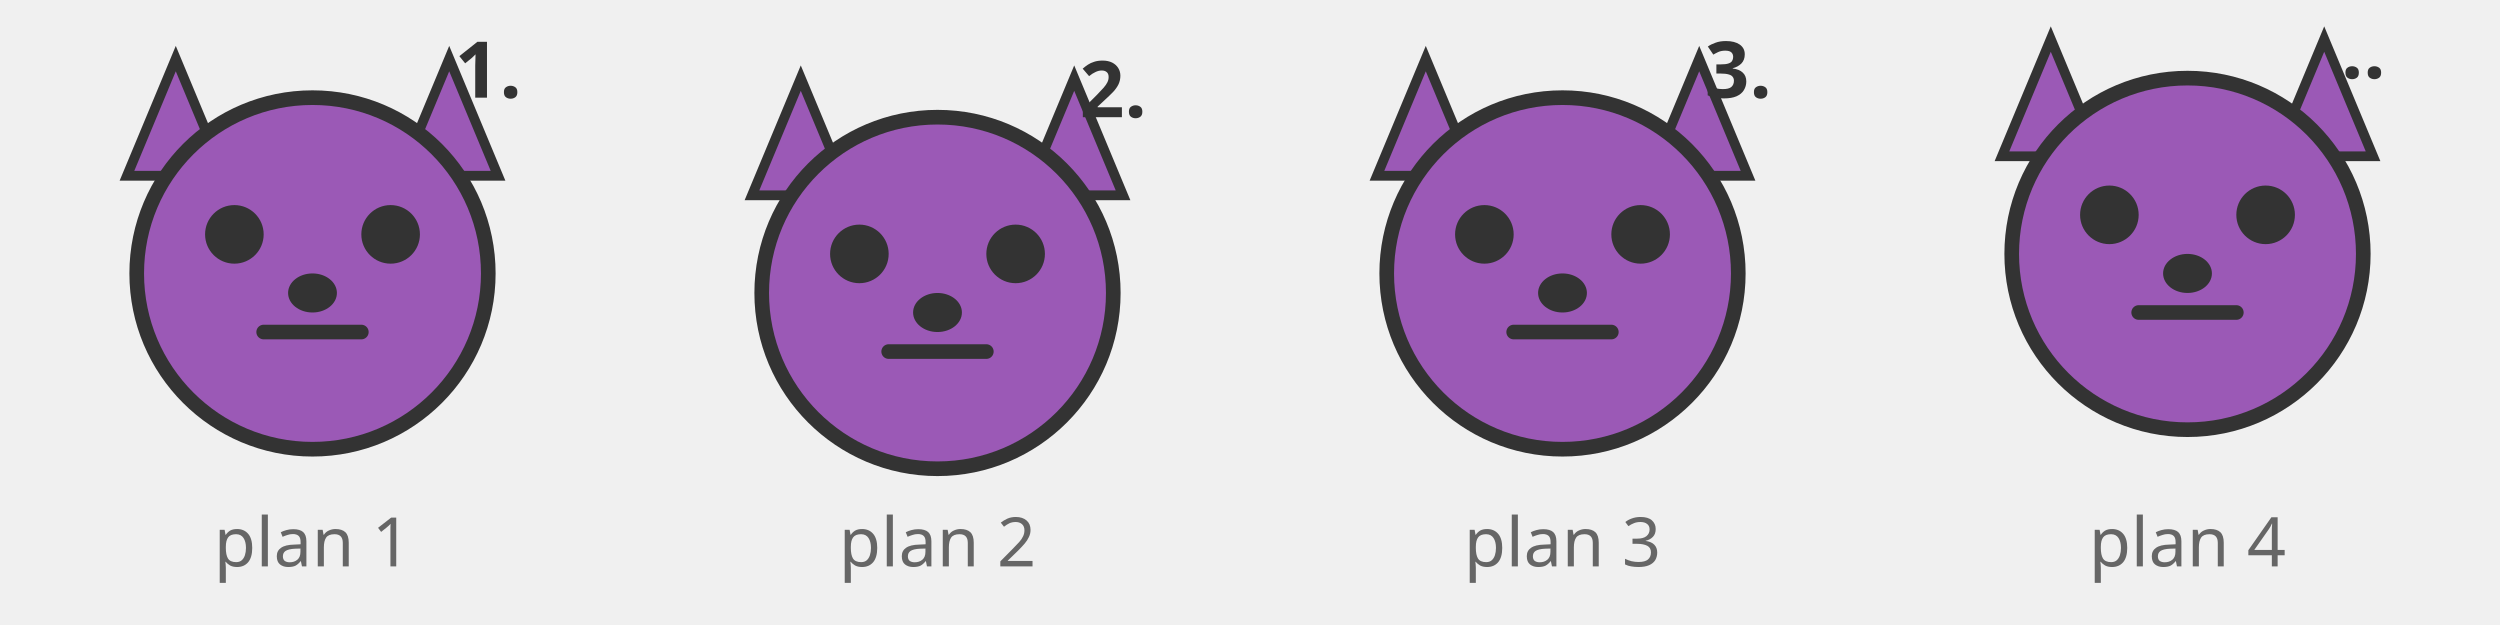
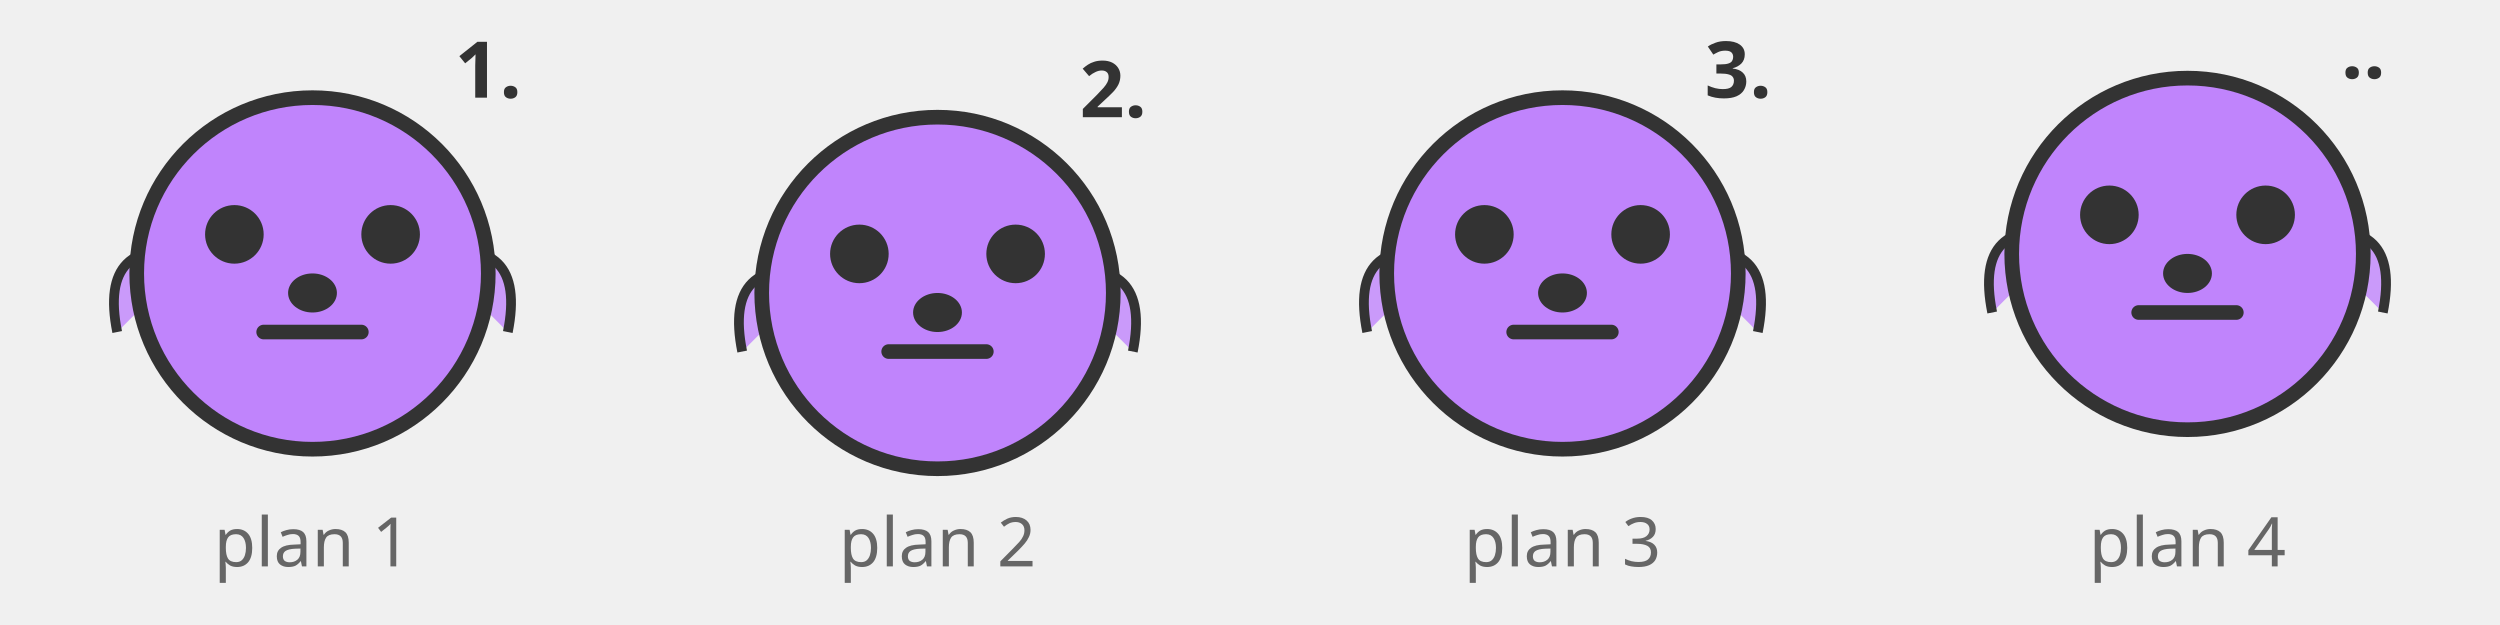
<svg xmlns="http://www.w3.org/2000/svg" width="256" height="64" viewBox="0 0 256 64">
  <rect width="256" height="64" fill="none" />
-   <polygon points="13,18 18,6 23,18" fill="#9B59B6" stroke="#333" stroke-width="1" />
-   <polygon points="41,18 46,6 51,18" fill="#9B59B6" stroke="#333" stroke-width="1" />
-   <circle cx="32" cy="28" r="18" fill="#9B59B6" stroke="#333" stroke-width="1.5" />
+   <path d="M20,26 Q10,24 12,34" fill="#C084FC" stroke="#333" stroke-width="1" fill-opacity="0.8" />
+   <path d="M20,28 Q13,26 15,33" fill="white" stroke="none" fill-opacity="0.3" />
+   <path d="M44,26 Q54,24 52,34" fill="#C084FC" stroke="#333" stroke-width="1" fill-opacity="0.8" />
+   <path d="M44,28 Q51,26 49,33" fill="white" stroke="none" fill-opacity="0.3" />
+   <circle cx="32" cy="28" r="18" fill="#C084FC" stroke="#333" stroke-width="1.5" />
  <circle cx="24" cy="24" r="3" fill="#333" />
  <circle cx="40" cy="24" r="3" fill="#333" />
  <ellipse cx="32" cy="30" rx="2.5" ry="2" fill="#333" />
  <line x1="27" y1="34" x2="37" y2="34" stroke="#333" stroke-width="1.5" stroke-linecap="round" />
  <text x="50" y="10" font-family="sans-serif" font-size="8" font-weight="bold" fill="#333" text-anchor="middle">1.</text>
  <text x="32" y="58" font-family="sans-serif" font-size="7" fill="#666" text-anchor="middle">plan 1</text>
-   <polygon points="77,20 82,8 87,20" fill="#9B59B6" stroke="#333" stroke-width="1" />
-   <polygon points="105,20 110,8 115,20" fill="#9B59B6" stroke="#333" stroke-width="1" />
-   <circle cx="96" cy="30" r="18" fill="#9B59B6" stroke="#333" stroke-width="1.5" />
+   <path d="M84,28 Q74,26 76,36" fill="#C084FC" stroke="#333" stroke-width="1" fill-opacity="0.8" />
+   <path d="M84,30 Q77,28 79,35" fill="white" stroke="none" fill-opacity="0.3" />
+   <path d="M108,28 Q118,26 116,36" fill="#C084FC" stroke="#333" stroke-width="1" fill-opacity="0.8" />
+   <path d="M108,30 Q115,28 113,35" fill="white" stroke="none" fill-opacity="0.3" />
+   <circle cx="96" cy="30" r="18" fill="#C084FC" stroke="#333" stroke-width="1.5" />
  <circle cx="88" cy="26" r="3" fill="#333" />
  <circle cx="104" cy="26" r="3" fill="#333" />
  <ellipse cx="96" cy="32" rx="2.5" ry="2" fill="#333" />
  <line x1="91" y1="36" x2="101" y2="36" stroke="#333" stroke-width="1.5" stroke-linecap="round" />
  <text x="114" y="12" font-family="sans-serif" font-size="8" font-weight="bold" fill="#333" text-anchor="middle">2.</text>
  <text x="96" y="58" font-family="sans-serif" font-size="7" fill="#666" text-anchor="middle">plan 2</text>
-   <polygon points="141,18 146,6 151,18" fill="#9B59B6" stroke="#333" stroke-width="1" />
-   <polygon points="169,18 174,6 179,18" fill="#9B59B6" stroke="#333" stroke-width="1" />
-   <circle cx="160" cy="28" r="18" fill="#9B59B6" stroke="#333" stroke-width="1.5" />
+   <path d="M148,26 Q138,24 140,34" fill="#C084FC" stroke="#333" stroke-width="1" fill-opacity="0.8" />
+   <path d="M148,28 Q141,26 143,33" fill="white" stroke="none" fill-opacity="0.3" />
+   <path d="M172,26 Q182,24 180,34" fill="#C084FC" stroke="#333" stroke-width="1" fill-opacity="0.8" />
+   <path d="M172,28 Q179,26 177,33" fill="white" stroke="none" fill-opacity="0.3" />
+   <circle cx="160" cy="28" r="18" fill="#C084FC" stroke="#333" stroke-width="1.5" />
  <circle cx="152" cy="24" r="3" fill="#333" />
  <circle cx="168" cy="24" r="3" fill="#333" />
  <ellipse cx="160" cy="30" rx="2.5" ry="2" fill="#333" />
  <line x1="155" y1="34" x2="165" y2="34" stroke="#333" stroke-width="1.5" stroke-linecap="round" />
  <text x="178" y="10" font-family="sans-serif" font-size="8" font-weight="bold" fill="#333" text-anchor="middle">3.</text>
  <text x="160" y="58" font-family="sans-serif" font-size="7" fill="#666" text-anchor="middle">plan 3</text>
-   <polygon points="205,16 210,4 215,16" fill="#9B59B6" stroke="#333" stroke-width="1" />
-   <polygon points="233,16 238,4 243,16" fill="#9B59B6" stroke="#333" stroke-width="1" />
-   <circle cx="224" cy="26" r="18" fill="#9B59B6" stroke="#333" stroke-width="1.5" />
+   <path d="M212,24 Q202,22 204,32" fill="#C084FC" stroke="#333" stroke-width="1" fill-opacity="0.8" />
+   <path d="M212,26 Q205,24 207,31" fill="white" stroke="none" fill-opacity="0.3" />
+   <path d="M236,24 Q246,22 244,32" fill="#C084FC" stroke="#333" stroke-width="1" fill-opacity="0.8" />
+   <path d="M236,26 Q243,24 241,31" fill="white" stroke="none" fill-opacity="0.3" />
+   <circle cx="224" cy="26" r="18" fill="#C084FC" stroke="#333" stroke-width="1.5" />
  <circle cx="216" cy="22" r="3" fill="#333" />
  <circle cx="232" cy="22" r="3" fill="#333" />
  <ellipse cx="224" cy="28" rx="2.5" ry="2" fill="#333" />
  <line x1="219" y1="32" x2="229" y2="32" stroke="#333" stroke-width="1.5" stroke-linecap="round" />
  <text x="242" y="8" font-family="sans-serif" font-size="8" font-weight="bold" fill="#333" text-anchor="middle">..</text>
  <text x="224" y="58" font-family="sans-serif" font-size="7" fill="#666" text-anchor="middle">plan 4</text>
</svg>
